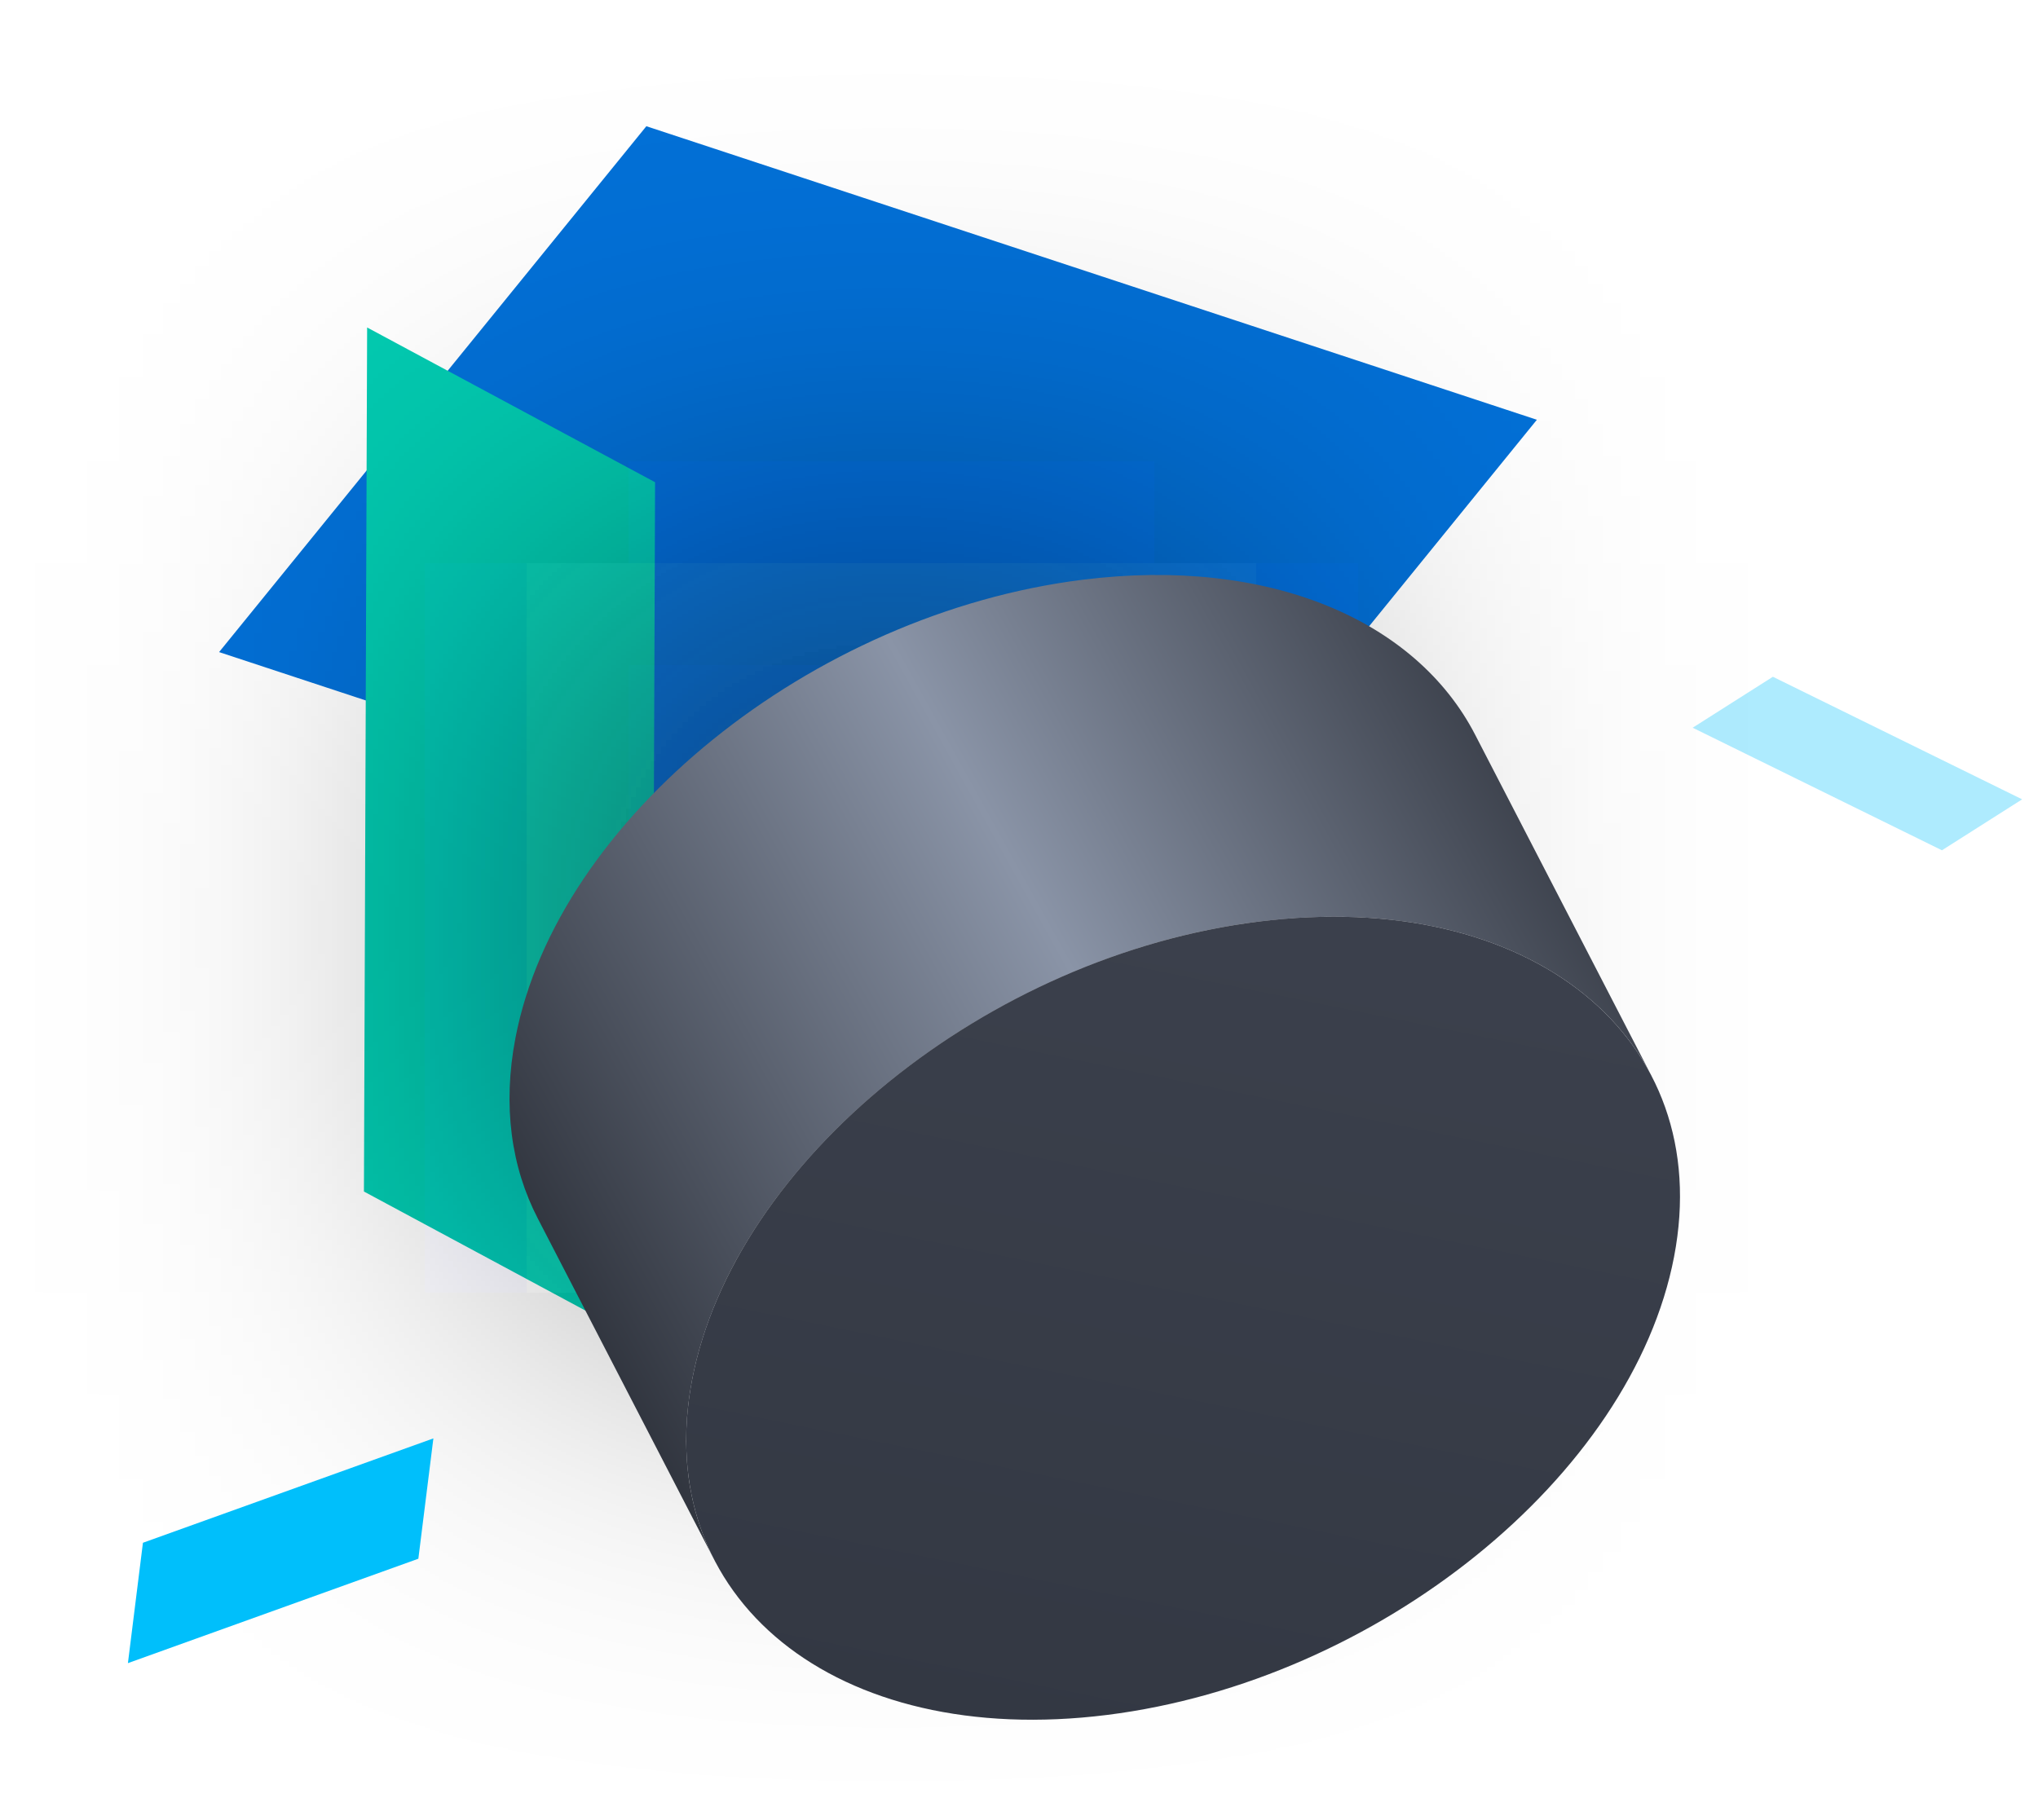
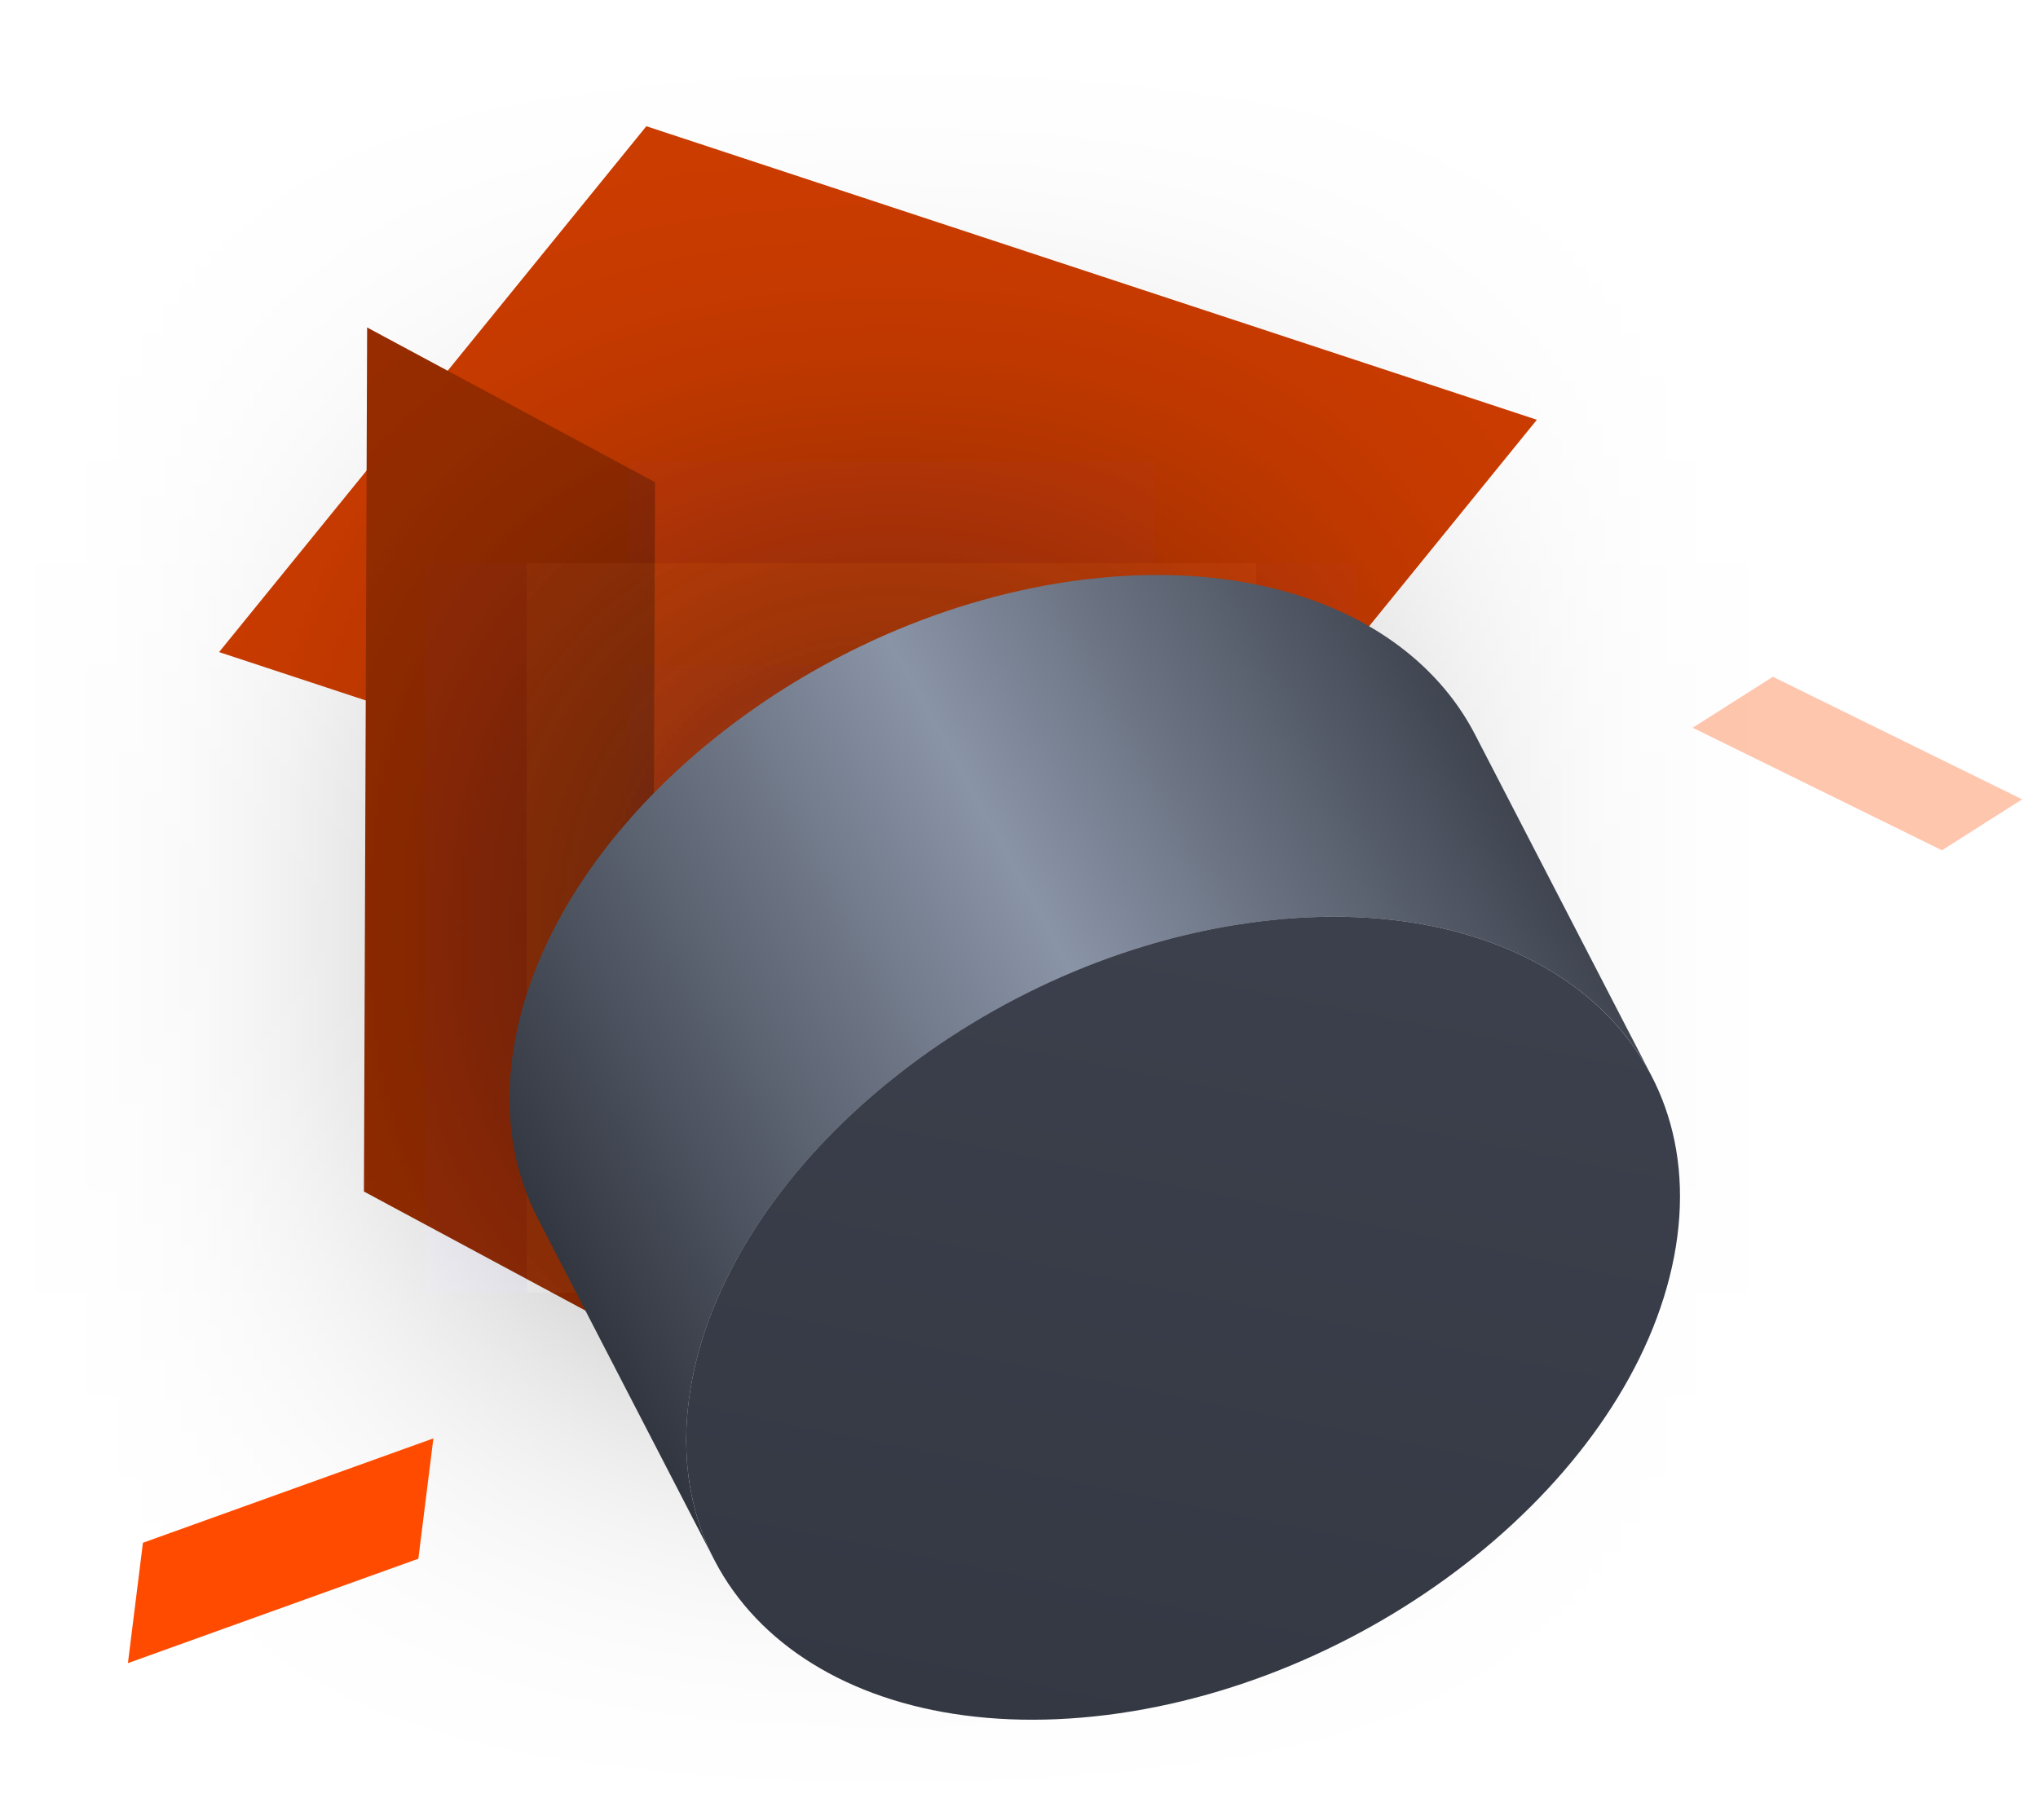
<svg xmlns="http://www.w3.org/2000/svg" xmlns:xlink="http://www.w3.org/1999/xlink" width="112" height="100">
  <defs>
    <filter x="-90%" y="-90%" width="280%" height="280%" filterUnits="objectBoundingBox" id="a">
      <feGaussianBlur stdDeviation="12" in="SourceGraphic" />
    </filter>
    <linearGradient x1="99.316%" y1="21.974%" x2="0%" y2="69.777%" id="b">
      <stop stop-color="#2C3039" offset="0%" />
      <stop stop-color="#8A94A7" offset="48.131%" />
      <stop stop-color="#2C3039" offset="100%" />
    </linearGradient>
    <linearGradient x1="49.892%" y1=".428%" x2="24.856%" y2="100%" id="d">
      <stop stop-color="#3B404C" offset="0%" />
      <stop stop-color="#333843" offset="100%" />
    </linearGradient>
    <path d="M32.833 63.264c-14.9 1.866-25.108-6.384-22.797-18.428 2.31-12.043 16.264-23.319 31.166-25.184C56.103 17.786 66.31 26.036 64 38.08c-2.311 12.043-16.264 23.319-31.167 25.184z" id="c" />
  </defs>
  <g fill="none" fill-rule="evenodd">
-     <path fill="#0270D7" d="M35.521 6.938L12.04 35.843l48.939 16.136L84.46 23.073z" />
-     <path fill="#02CBB1" d="M20 65.494L35.822 74 36 26.506 20.176 18z" />
+     <path fill="#cc3c00" d="M35.521 6.938L12.04 35.843l48.939 16.136L84.46 23.073z" />
+     <path fill="#992d00" d="M20 65.494L35.822 74 36 26.506 20.176 18z" />
    <g transform="translate(28 31)">
      <path fill-opacity=".48" fill="#1D2026" filter="url(#a)" d="M1 0h40v40H1z" />
      <path d="M11.261 54.752l-9.71-18.785C.096 33.152-.389 29.783.327 26.051 2.637 14.01 16.59 2.732 31.492.867 41.776-.42 49.824 3.11 53.065 9.38l9.71 18.785c-3.242-6.27-11.29-9.8-21.573-8.514C26.3 21.518 12.347 32.793 10.036 44.837c-.716 3.732-.23 7.1 1.225 9.915" fill="url(#b)" />
      <use fill="url(#d)" xlink:href="#c" />
    </g>
-     <path fill="#00BFFB" d="M22.991 85.677l.826-6.614L7.855 84.8l-.825 6.616z" />
-     <path fill-opacity=".32" fill="#00BFFB" d="M106.721 46.737l4.408-2.801-13.699-6.737L93.022 40z" />
+     <path fill="#ff4b00" d="M22.991 85.677l.826-6.614L7.855 84.8l-.825 6.616z" />
+     <path fill-opacity=".32" fill="#ff4b00" d="M106.721 46.737l4.408-2.801-13.699-6.737L93.022 40z" />
  </g>
</svg>
